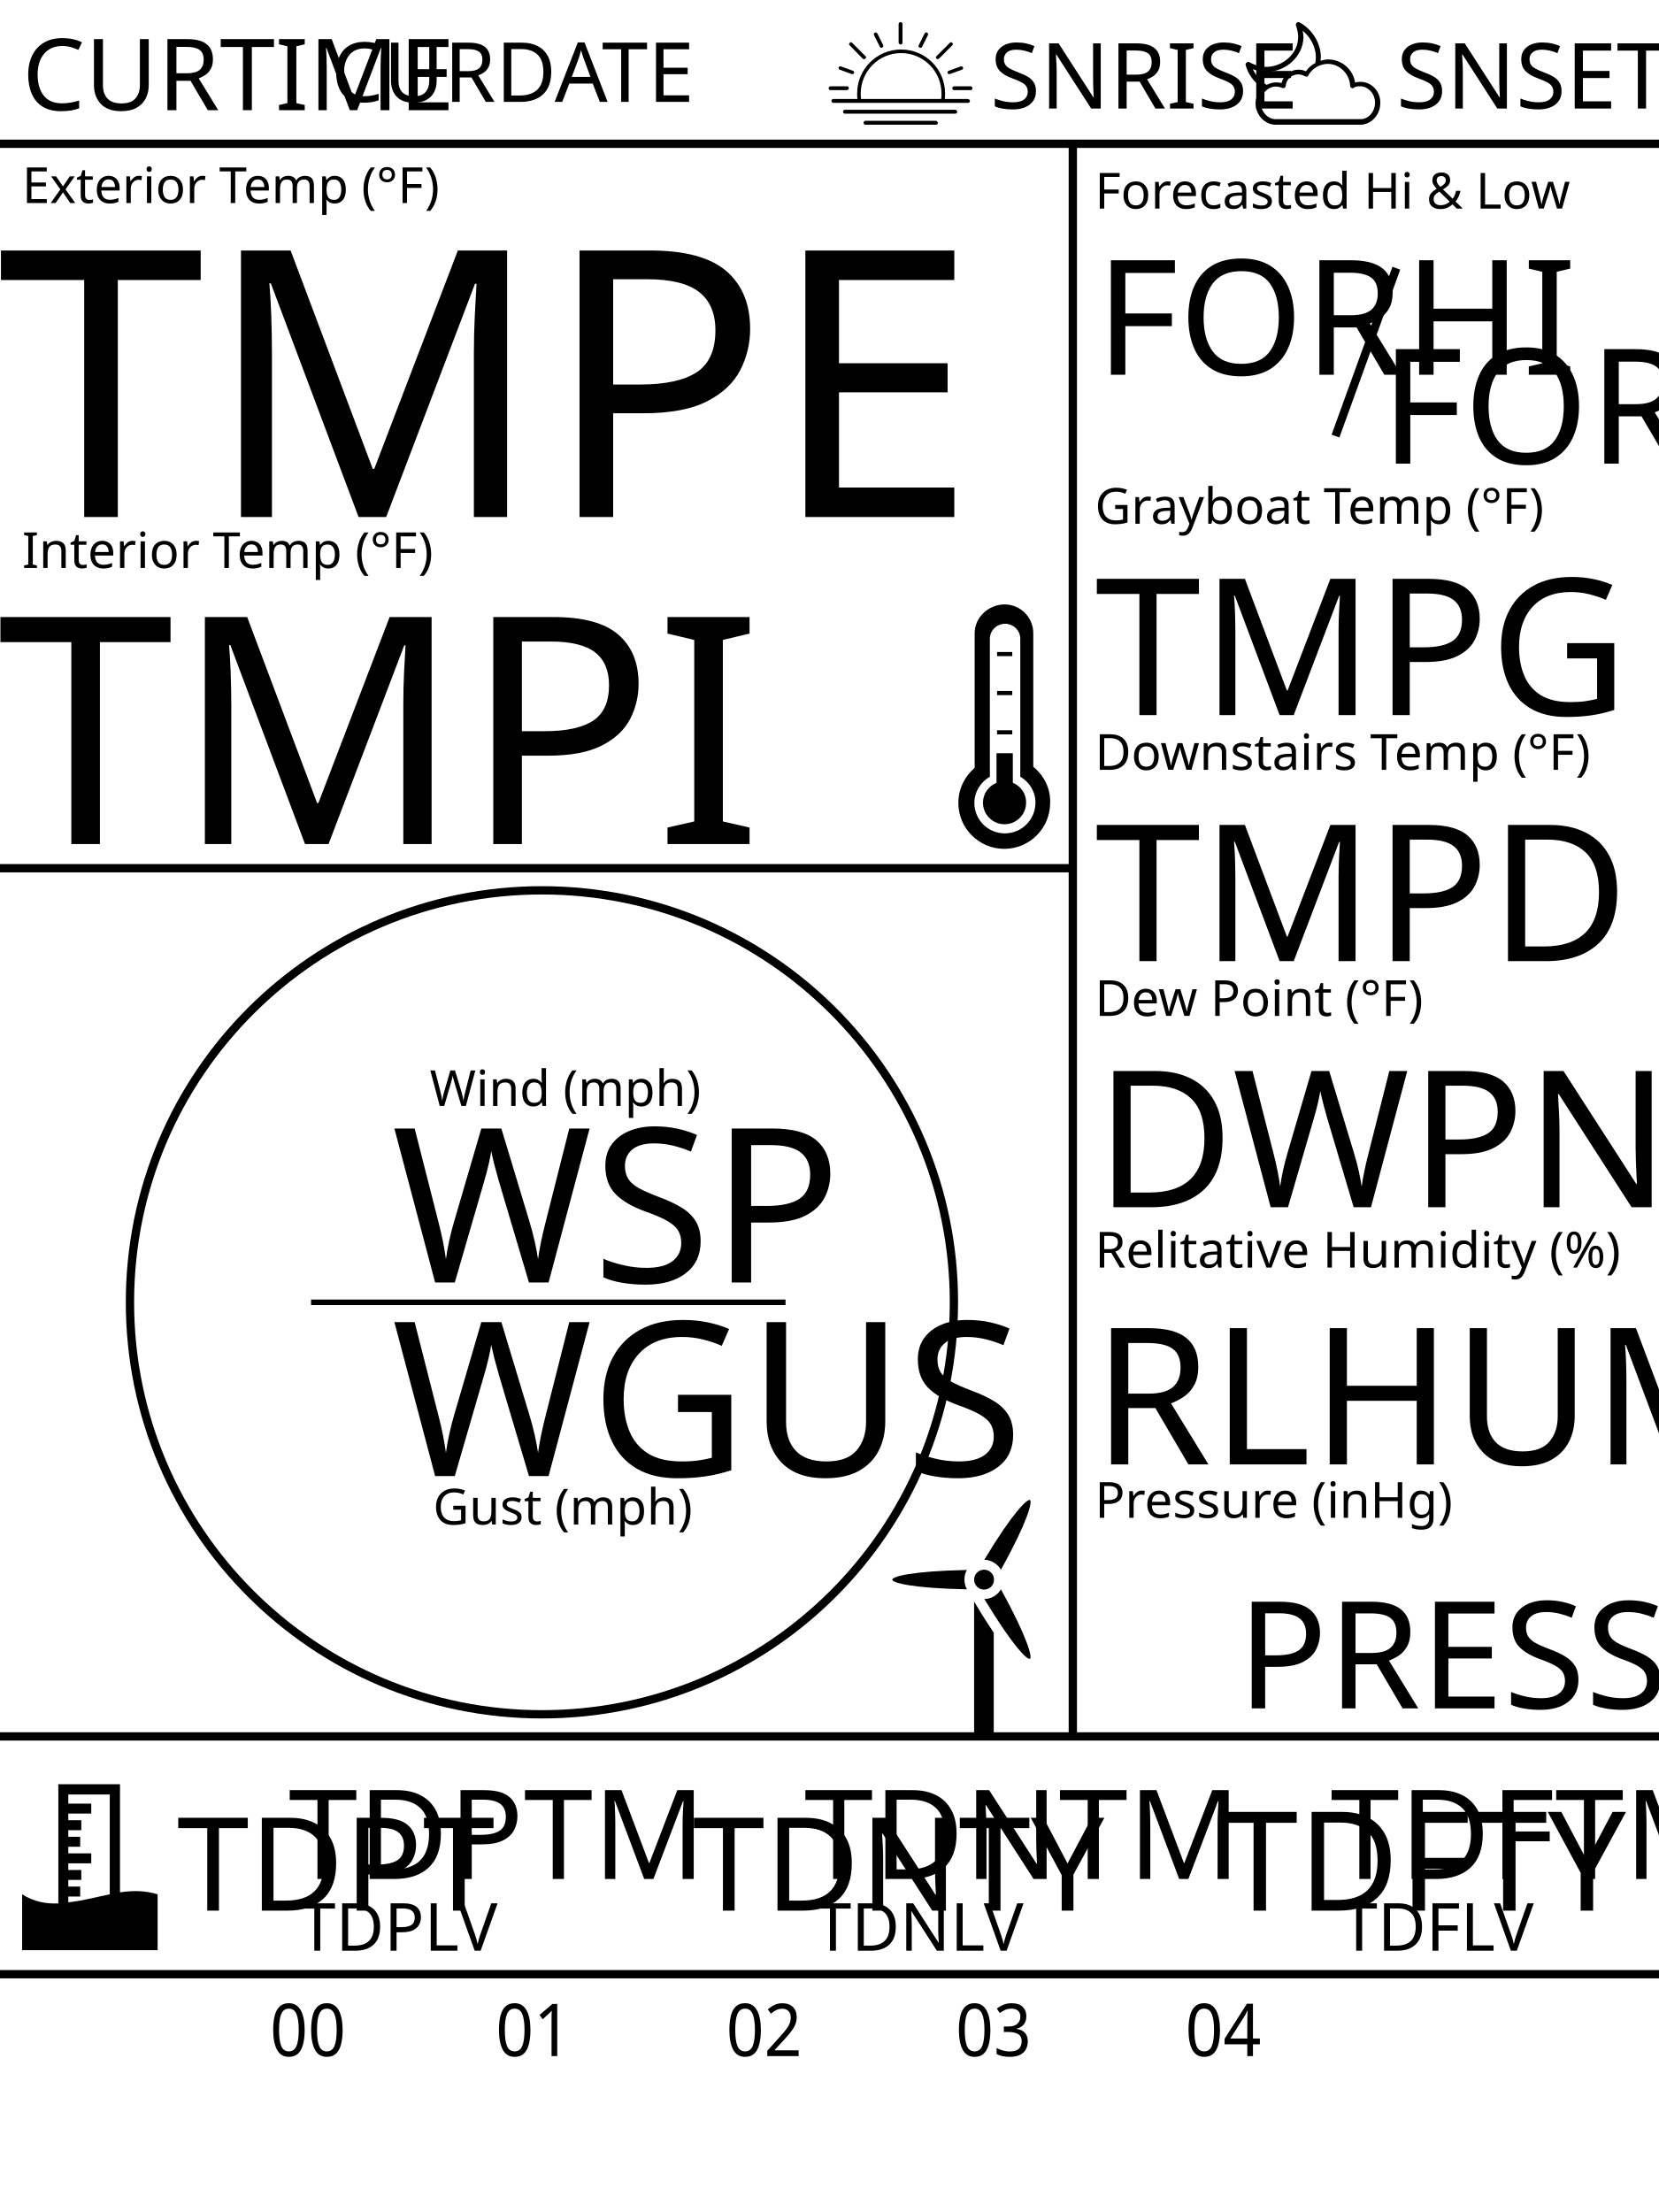
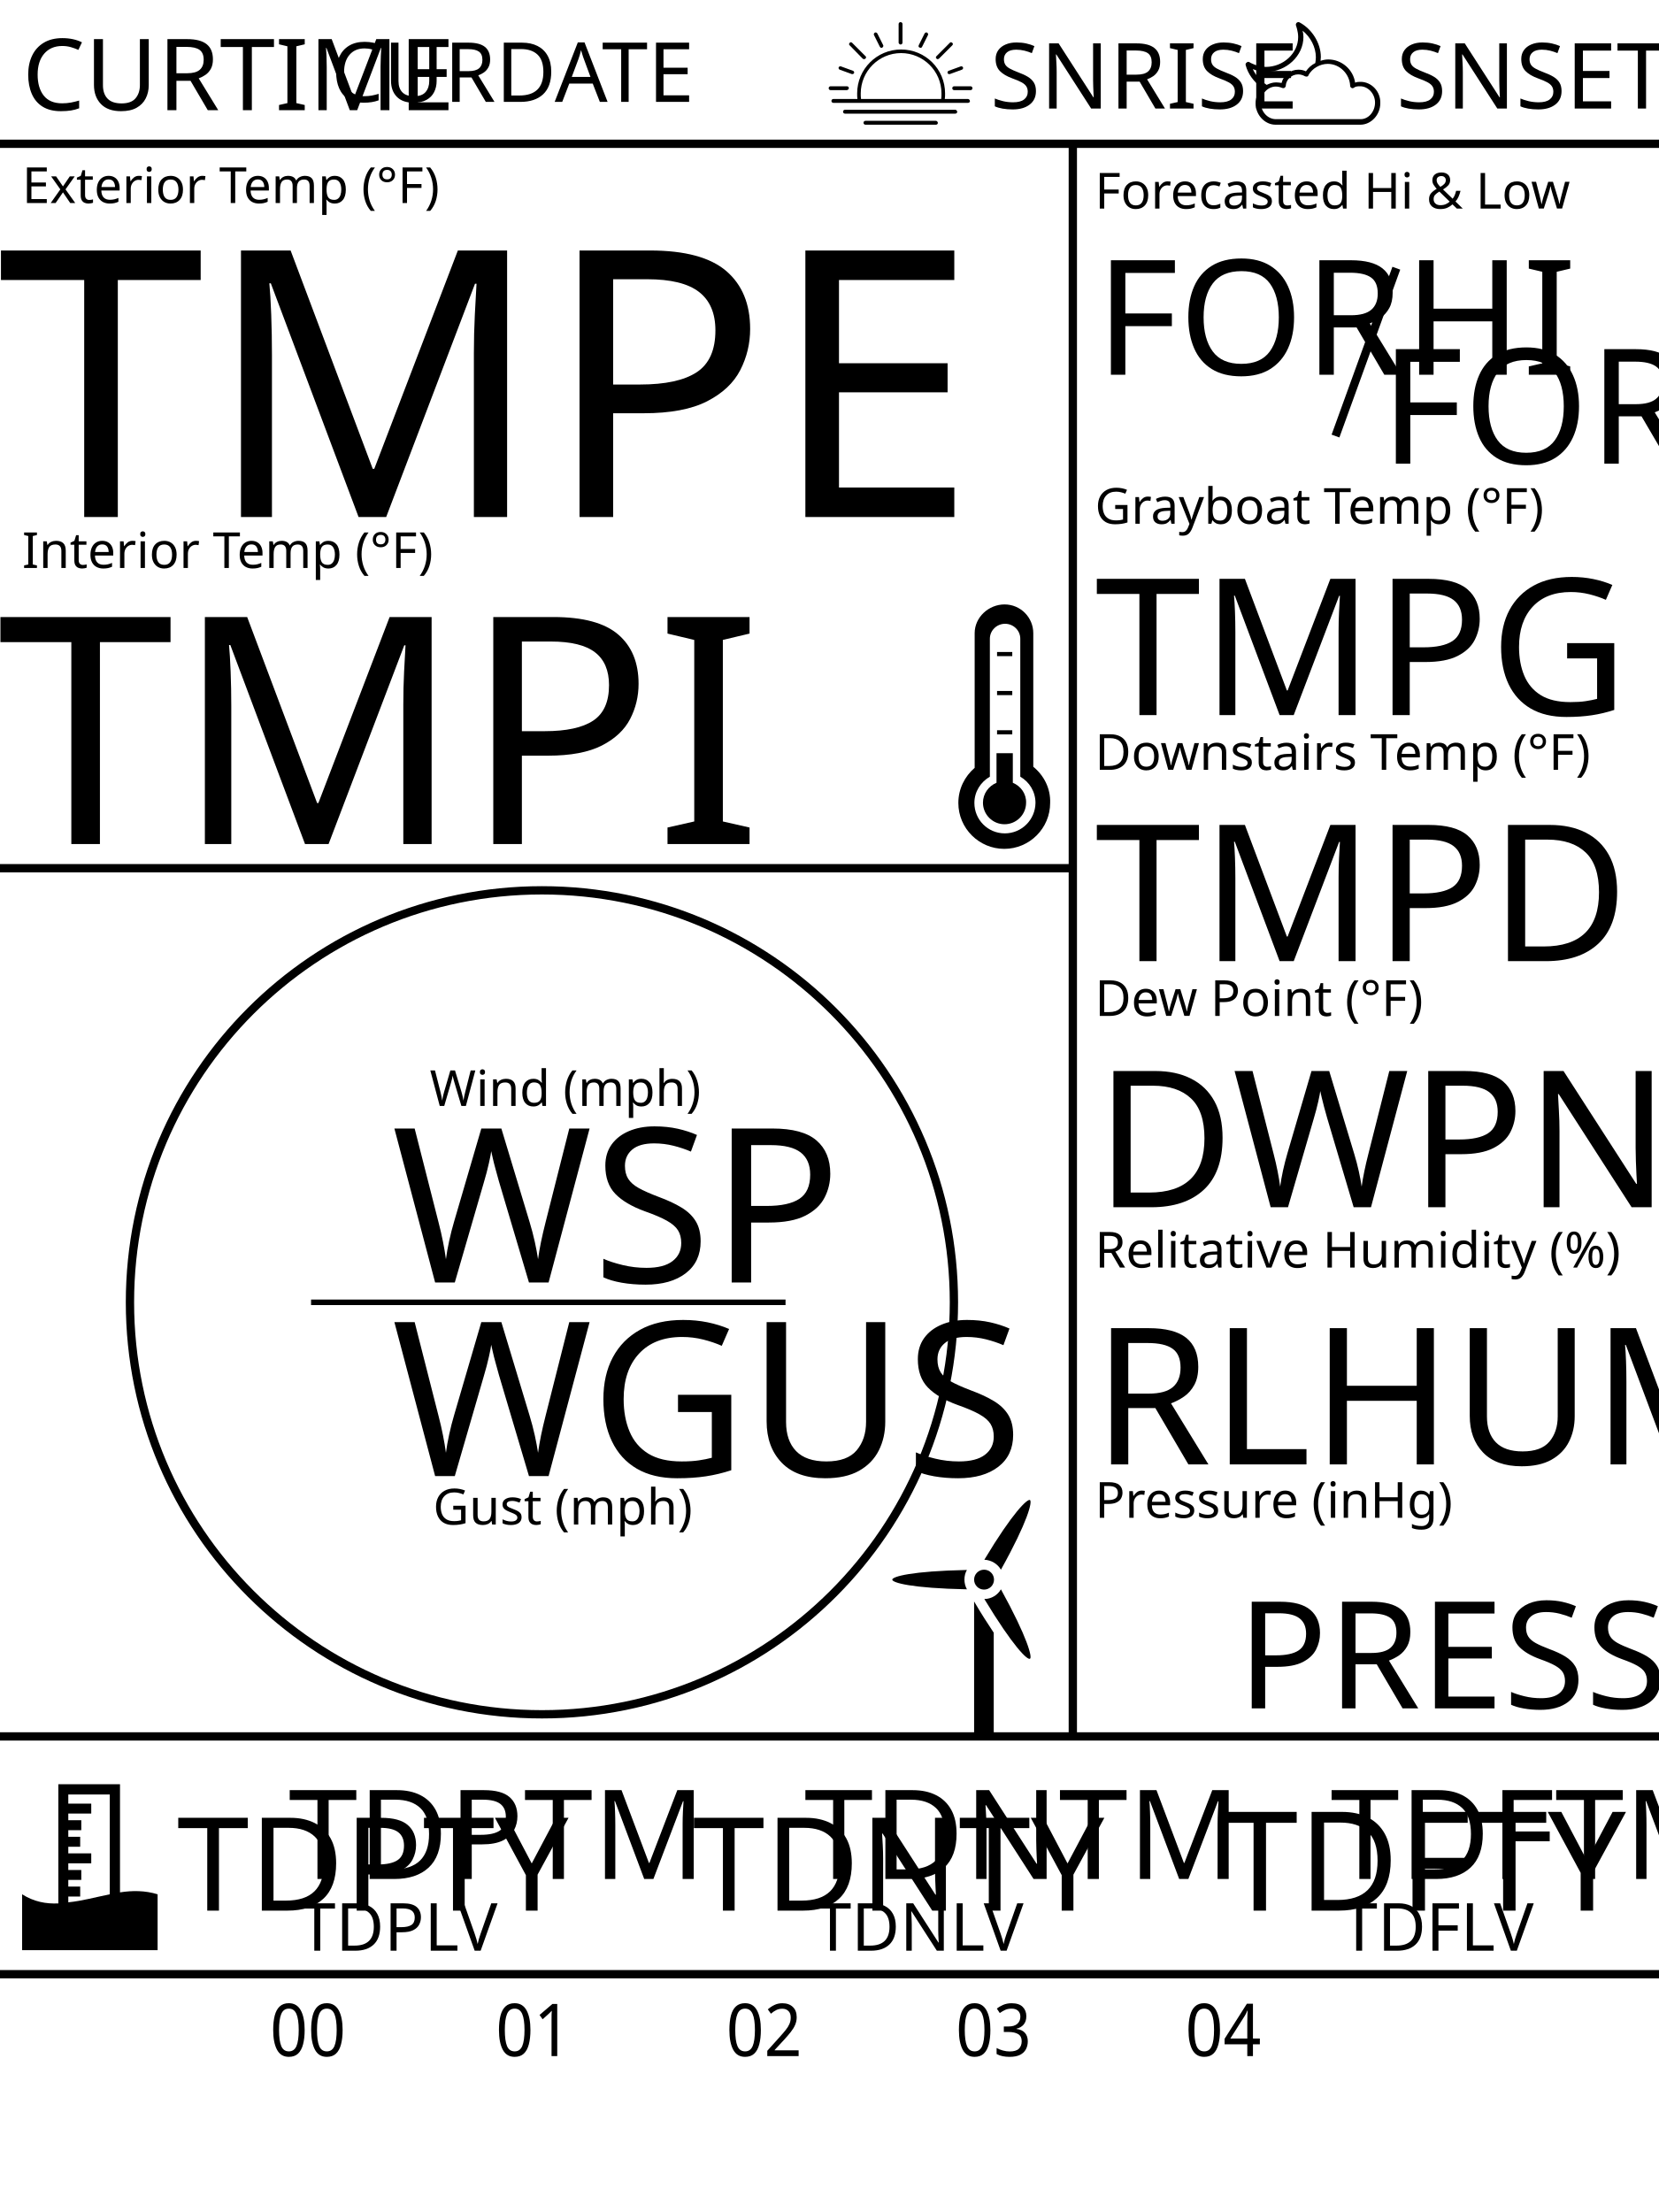
<svg xmlns="http://www.w3.org/2000/svg" version="1.1" id="Layer_1" x="0px" y="0px" width="600px" height="800px" viewBox="0 0 600 800" style="enable-background:new 0 0 600 800;" xml:space="preserve">
  <style type="text/css">
	.st0{fill:none;stroke:#000000;stroke-width:3;stroke-miterlimit:10;}
	.st1{font-family:'DroidSans';}
	.st2{font-size:26.4px;}
	.st3{fill-opacity:0;}
	.st4{font-size:45px;}
	.st5{font-size:24px;}
	.st6{font-size:47px;}
	.st7{font-size:50px;}
	.st8{font-size:78px;}
	.st9{font-size:18px;}
	.st10{fill:none;stroke:#000000;stroke-width:2;stroke-miterlimit:10;}
	.st11{font-size:69px;}
	.st12{font-size:54px;}
	.st13{font-size:58px;}
	.st14{font-size:135px;}
	.st15{font-size:115px;}
	.st16{font-size:33px;}
	.st17{font-size:36px;}
	.st18{font-size:30px;}
</style>
  <g id="layout">
    <line class="st0" x1="388" y1="52" x2="388" y2="628" />
    <line class="st0" x1="388" y1="314" x2="0" y2="314" />
    <line class="st0" x1="0" y1="714" x2="600" y2="714" />
    <line class="st0" x1="0" y1="628" x2="600" y2="628" />
    <line class="st0" x1="0" y1="52" x2="600" y2="52" />
  </g>
  <g id="battery_x5F_display">
    <text id="Sensor00" transform="matrix(0.9091 0 0 1 97.625 743.6249)" class="st1 st2">00</text>
    <text id="Sensor01" transform="matrix(0.9091 0 0 1 179.2812 743.6249)" class="st1 st2">01</text>
    <text id="Sensor02" transform="matrix(0.9091 0 0 1 262.6172 743.6249)" class="st1 st2">02</text>
    <text id="Sensor03" transform="matrix(0.9091 0 0 1 345.625 743.6249)" class="st1 st2">03</text>
    <text id="Sensor04" transform="matrix(0.9091 0 0 1 428.6641 743.6249)" class="st1 st2">04</text>
    <g id="BatSens00">
      <path id="b00Bat4" class="st3" d="M139.7,726.8v2h-4c-2.2,0-4,1.8-4,4v52.3c-0.1,2.2,1.7,4,3.9,4h32.1c2.2,0,4-1.8,4-4V733    c0-2.2-1.8-4-4-4h-4v-2c0-1.1-0.9-2-2-2h-20.1C140.6,724.8,139.7,725.7,139.7,726.8z M165.7,732.9c1.1,0,2,0.9,2,2V783    c0,1.1-0.9,2-2,2h-28.1c-1.1,0-2-0.9-2-2v-48.2c0-1.1,0.9-2,2-2h28.1V732.9z M162.7,773c0.6,0,1,0.4,1,1v6c0,0.6-0.4,1-1,1h-22    c-0.6,0-1-0.4-1-1v-6c0-0.6,0.4-1,1-1H162.7z M162.7,760.9c0.6,0,1,0.4,1,1v6c0,0.6-0.4,1-1,1h-22c-0.6,0-1-0.4-1-1v-6    c0-0.6,0.4-1,1-1H162.7z M162.7,748.9c0.6,0,1,0.4,1,1v6c0,0.6-0.4,1-1,1h-22c-0.6,0-1-0.4-1-1v-6c0-0.6,0.4-1,1-1H162.7z     M162.7,736.9c0.6,0,1,0.4,1,1v6c0,0.6-0.4,1-1,1h-22c-0.6,0-1-0.4-1-1v-6c0-0.6,0.4-1,1-1H162.7z M140.7,760.9h22.1    c0.6,0,1,0.4,1,1v6c0,0.6-0.4,1-1,1h-22.1c-0.6,0-1-0.4-1-1v-6C139.7,761.4,140.1,760.9,140.7,760.9z M140.7,773h22.1    c0.6,0,1,0.4,1,1v6c0,0.6-0.4,1-1,1h-22.1c-0.6,0-1-0.4-1-1v-6C139.7,773.4,140.1,773,140.7,773z M140.7,736.9h22.1    c0.6,0,1,0.4,1,1v6c0,0.6-0.4,1-1,1h-22.1c-0.6,0-1-0.4-1-1v-6C139.7,737.3,140.1,736.9,140.7,736.9z M140.7,748.9h22.1    c0.6,0,1,0.4,1,1v6c0,0.6-0.4,1-1,1h-22.1c-0.6,0-1-0.4-1-1v-6C139.7,749.4,140.1,748.9,140.7,748.9z" />
      <path id="b00Bat3" class="st3" d="M139.6,768v-6c0-0.6,0.4-1,1-1h22.1c0.6,0,1,0.4,1,1v6c0,0.6-0.4,1-1,1h-22.1    C140,769,139.6,768.5,139.6,768z M163.7,780v-6c0-0.6-0.4-1-1-1h-22.1c-0.6,0-1,0.4-1,1v6c0,0.6,0.4,1,1,1h22.1    C163.2,781,163.7,780.5,163.7,780z M163.7,755.9v-6c0-0.6-0.4-1-1-1h-22.1c-0.6,0-1,0.4-1,1v6c0,0.6,0.4,1,1,1h22.1    C163.2,756.9,163.7,756.5,163.7,755.9z M139.6,726.9v2h-4c-2.2,0-4,1.8-4,4V785c0,2.2,1.8,4,4,4h32.1c2.2,0,4-1.8,4-4v-52    c0-2.2-1.8-4-4-4h-4v-2c0-1.1-0.9-2-2-2h-20.1C140.5,724.9,139.6,725.8,139.6,726.9z M165.7,732.9c1.1,0,2,0.9,2,2V783    c0,1.1-0.9,2-2,2h-28.1c-1.1,0-2-0.9-2-2v-48.1c0-1.1,0.9-2,2-2H165.7z" />
      <path id="b00Bat2" class="st3" d="M139.6,768v-6c0-0.6,0.4-1,1-1h22.1c0.6,0,1,0.4,1,1v6c0,0.6-0.4,1-1,1h-22.1    C140,769,139.6,768.5,139.6,768z M163.7,780v-6c0-0.6-0.4-1-1-1h-22.1c-0.6,0-1,0.4-1,1v6c0,0.6,0.4,1,1,1h22.1    C163.2,781,163.7,780.5,163.7,780z M139.6,726.9v2h-4c-2.2,0-4,1.8-4,4V785c0,2.2,1.8,4,4,4h32.1c2.2,0,4-1.8,4-4v-52    c0-2.2-1.8-4-4-4h-4v-2c0-1.1-0.9-2-2-2h-20.1C140.5,724.9,139.6,725.8,139.6,726.9z M165.7,732.9c1.1,0,2,0.9,2,2V783    c0,1.1-0.9,2-2,2h-28.1c-1.1,0-2-0.9-2-2v-48.1c0-1.1,0.9-2,2-2H165.7z" />
      <path id="b00Bat1" class="st3" d="M163.7,780v-6c0-0.6-0.4-1-1-1h-22.1c-0.6,0-1,0.4-1,1v6c0,0.6,0.4,1,1,1h22.1    C163.3,781,163.7,780.5,163.7,780z M139.6,726.9v2h-4c-2.2,0-4,1.8-4,4V785c0,2.2,1.8,4,4,4h32.1c2.2,0,4-1.8,4-4v-52    c0-2.2-1.8-4-4-4h-4v-2c0-1.1-0.9-2-2-2h-20.1C140.6,724.9,139.6,725.8,139.6,726.9z M165.7,732.9c1.1,0,2,0.9,2,2V783    c0,1.1-0.9,2-2,2h-28.1c-1.1,0-2-0.9-2-2v-48.1c0-1.1,0.9-2,2-2H165.7z" />
      <path id="b00Bat0" class="st3" d="M139.6,726.9v2h-4c-2.2,0-4,1.8-4,4V785c0,2.2,1.8,4,4,4h32.1c2.2,0,4-1.8,4-4v-52    c0-2.2-1.8-4-4-4h-4v-2c0-1.1-0.9-2-2-2h-20.1C140.6,724.9,139.6,725.8,139.6,726.9z M165.7,732.9c1.1,0,2,0.9,2,2V783    c0,1.1-0.9,2-2,2h-28.1c-1.1,0-2-0.9-2-2v-48.1c0-1.1,0.9-2,2-2H165.7z" />
    </g>
    <g id="BatSens01">
      <path id="b01Bat4" class="st3" d="M222.5,726.8v2h-4c-2.2,0-4,1.8-4,4v52.3c-0.1,2.2,1.7,4,3.9,4h32.1c2.2,0,4-1.8,4-4V733    c0-2.2-1.8-4-4-4h-4v-2c0-1.1-0.9-2-2-2h-20.1C223.4,724.8,222.5,725.7,222.5,726.8z M248.5,732.9c1.1,0,2,0.9,2,2V783    c0,1.1-0.9,2-2,2h-28.1c-1.1,0-2-0.9-2-2v-48.2c0-1.1,0.9-2,2-2h28.1V732.9z M245.5,773c0.6,0,1,0.4,1,1v6c0,0.6-0.4,1-1,1h-22    c-0.6,0-1-0.4-1-1v-6c0-0.6,0.4-1,1-1H245.5z M245.5,760.9c0.6,0,1,0.4,1,1v6c0,0.6-0.4,1-1,1h-22c-0.6,0-1-0.4-1-1v-6    c0-0.6,0.4-1,1-1H245.5z M245.5,748.9c0.6,0,1,0.4,1,1v6c0,0.6-0.4,1-1,1h-22c-0.6,0-1-0.4-1-1v-6c0-0.6,0.4-1,1-1H245.5z     M245.5,736.9c0.6,0,1,0.4,1,1v6c0,0.6-0.4,1-1,1h-22c-0.6,0-1-0.4-1-1v-6c0-0.6,0.4-1,1-1H245.5z M223.5,760.9h22.1    c0.6,0,1,0.4,1,1v6c0,0.6-0.4,1-1,1h-22.1c-0.6,0-1-0.4-1-1v-6C222.5,761.4,222.9,760.9,223.5,760.9z M223.5,773h22.1    c0.6,0,1,0.4,1,1v6c0,0.6-0.4,1-1,1h-22.1c-0.6,0-1-0.4-1-1v-6C222.5,773.4,222.9,773,223.5,773z M223.5,736.9h22.1    c0.6,0,1,0.4,1,1v6c0,0.6-0.4,1-1,1h-22.1c-0.6,0-1-0.4-1-1v-6C222.5,737.3,222.9,736.9,223.5,736.9z M223.5,748.9h22.1    c0.6,0,1,0.4,1,1v6c0,0.6-0.4,1-1,1h-22.1c-0.6,0-1-0.4-1-1v-6C222.5,749.4,222.9,748.9,223.5,748.9z" />
      <path id="b01Bat3" class="st3" d="M222.4,768v-6c0-0.6,0.4-1,1-1h22.1c0.6,0,1,0.4,1,1v6c0,0.6-0.4,1-1,1h-22.1    C222.8,769,222.4,768.5,222.4,768z M246.5,780v-6c0-0.6-0.4-1-1-1h-22.1c-0.6,0-1,0.4-1,1v6c0,0.6,0.4,1,1,1h22.1    C246,781,246.5,780.5,246.5,780z M246.5,755.9v-6c0-0.6-0.4-1-1-1h-22.1c-0.6,0-1,0.4-1,1v6c0,0.6,0.4,1,1,1h22.1    C246,756.9,246.5,756.5,246.5,755.9z M222.4,726.9v2h-4c-2.2,0-4,1.8-4,4V785c0,2.2,1.8,4,4,4h32.1c2.2,0,4-1.8,4-4v-52    c0-2.2-1.8-4-4-4h-4v-2c0-1.1-0.9-2-2-2h-20.1C223.3,724.9,222.4,725.8,222.4,726.9z M248.5,732.9c1.1,0,2,0.9,2,2V783    c0,1.1-0.9,2-2,2h-28.1c-1.1,0-2-0.9-2-2v-48.1c0-1.1,0.9-2,2-2H248.5z" />
      <path id="b01Bat2" class="st3" d="M222.4,768v-6c0-0.6,0.4-1,1-1h22.1c0.6,0,1,0.4,1,1v6c0,0.6-0.4,1-1,1h-22.1    C222.8,769,222.4,768.5,222.4,768z M246.5,780v-6c0-0.6-0.4-1-1-1h-22.1c-0.6,0-1,0.4-1,1v6c0,0.6,0.4,1,1,1h22.1    C246,781,246.5,780.5,246.5,780z M222.4,726.9v2h-4c-2.2,0-4,1.8-4,4V785c0,2.2,1.8,4,4,4h32.1c2.2,0,4-1.8,4-4v-52    c0-2.2-1.8-4-4-4h-4v-2c0-1.1-0.9-2-2-2h-20.1C223.3,724.9,222.4,725.8,222.4,726.9z M248.5,732.9c1.1,0,2,0.9,2,2V783    c0,1.1-0.9,2-2,2h-28.1c-1.1,0-2-0.9-2-2v-48.1c0-1.1,0.9-2,2-2H248.5z" />
      <path id="b01Bat1" class="st3" d="M246.5,780v-6c0-0.6-0.4-1-1-1h-22.1c-0.6,0-1,0.4-1,1v6c0,0.6,0.4,1,1,1h22.1    C246.1,781,246.5,780.5,246.5,780z M222.4,726.9v2h-4c-2.2,0-4,1.8-4,4V785c0,2.2,1.8,4,4,4h32.1c2.2,0,4-1.8,4-4v-52    c0-2.2-1.8-4-4-4h-4v-2c0-1.1-0.9-2-2-2h-20.1C223.4,724.9,222.4,725.8,222.4,726.9z M248.5,732.9c1.1,0,2,0.9,2,2V783    c0,1.1-0.9,2-2,2h-28.1c-1.1,0-2-0.9-2-2v-48.1c0-1.1,0.9-2,2-2H248.5z" />
      <path id="b01Bat0" class="st3" d="M222.4,726.9v2h-4c-2.2,0-4,1.8-4,4V785c0,2.2,1.8,4,4,4h32.1c2.2,0,4-1.8,4-4v-52    c0-2.2-1.8-4-4-4h-4v-2c0-1.1-0.9-2-2-2h-20.1C223.4,724.9,222.4,725.8,222.4,726.9z M248.5,732.9c1.1,0,2,0.9,2,2V783    c0,1.1-0.9,2-2,2h-28.1c-1.1,0-2-0.9-2-2v-48.1c0-1.1,0.9-2,2-2H248.5z" />
    </g>
    <g id="BatSens02">
      <path id="b02Bat4" class="st3" d="M305.7,726.8v2h-4c-2.2,0-4,1.8-4,4v52.3c-0.1,2.2,1.7,4,3.9,4h32.1c2.2,0,4-1.8,4-4V733    c0-2.2-1.8-4-4-4h-4v-2c0-1.1-0.9-2-2-2h-20.1C306.6,724.8,305.7,725.7,305.7,726.8z M331.7,732.9c1.1,0,2,0.9,2,2V783    c0,1.1-0.9,2-2,2h-28.1c-1.1,0-2-0.9-2-2v-48.2c0-1.1,0.9-2,2-2h28.1V732.9z M328.7,773c0.6,0,1,0.4,1,1v6c0,0.6-0.4,1-1,1h-22    c-0.6,0-1-0.4-1-1v-6c0-0.6,0.4-1,1-1H328.7z M328.7,760.9c0.6,0,1,0.4,1,1v6c0,0.6-0.4,1-1,1h-22c-0.6,0-1-0.4-1-1v-6    c0-0.6,0.4-1,1-1H328.7z M328.7,748.9c0.6,0,1,0.4,1,1v6c0,0.6-0.4,1-1,1h-22c-0.6,0-1-0.4-1-1v-6c0-0.6,0.4-1,1-1H328.7z     M328.7,736.9c0.6,0,1,0.4,1,1v6c0,0.6-0.4,1-1,1h-22c-0.6,0-1-0.4-1-1v-6c0-0.6,0.4-1,1-1H328.7z M306.7,760.9h22.1    c0.6,0,1,0.4,1,1v6c0,0.6-0.4,1-1,1h-22.1c-0.6,0-1-0.4-1-1v-6C305.7,761.4,306.1,760.9,306.7,760.9z M306.7,773h22.1    c0.6,0,1,0.4,1,1v6c0,0.6-0.4,1-1,1h-22.1c-0.6,0-1-0.4-1-1v-6C305.7,773.4,306.1,773,306.7,773z M306.7,736.9h22.1    c0.6,0,1,0.4,1,1v6c0,0.6-0.4,1-1,1h-22.1c-0.6,0-1-0.4-1-1v-6C305.7,737.3,306.1,736.9,306.7,736.9z M306.7,748.9h22.1    c0.6,0,1,0.4,1,1v6c0,0.6-0.4,1-1,1h-22.1c-0.6,0-1-0.4-1-1v-6C305.7,749.4,306.1,748.9,306.7,748.9z" />
      <path id="b02Bat3" class="st3" d="M305.6,768v-6c0-0.6,0.4-1,1-1h22.1c0.6,0,1,0.4,1,1v6c0,0.6-0.4,1-1,1h-22.1    C306,769,305.6,768.5,305.6,768z M329.7,780v-6c0-0.6-0.4-1-1-1h-22.1c-0.6,0-1,0.4-1,1v6c0,0.6,0.4,1,1,1h22.1    C329.2,781,329.7,780.5,329.7,780z M329.7,755.9v-6c0-0.6-0.4-1-1-1h-22.1c-0.6,0-1,0.4-1,1v6c0,0.6,0.4,1,1,1h22.1    C329.2,756.9,329.7,756.5,329.7,755.9z M305.6,726.9v2h-4c-2.2,0-4,1.8-4,4V785c0,2.2,1.8,4,4,4h32.1c2.2,0,4-1.8,4-4v-52    c0-2.2-1.8-4-4-4h-4v-2c0-1.1-0.9-2-2-2h-20.1C306.5,724.9,305.6,725.8,305.6,726.9z M331.7,732.9c1.1,0,2,0.9,2,2V783    c0,1.1-0.9,2-2,2h-28.1c-1.1,0-2-0.9-2-2v-48.1c0-1.1,0.9-2,2-2H331.7z" />
      <path id="b02Bat2" class="st3" d="M305.6,768v-6c0-0.6,0.4-1,1-1h22.1c0.6,0,1,0.4,1,1v6c0,0.6-0.4,1-1,1h-22.1    C306,769,305.6,768.5,305.6,768z M329.7,780v-6c0-0.6-0.4-1-1-1h-22.1c-0.6,0-1,0.4-1,1v6c0,0.6,0.4,1,1,1h22.1    C329.2,781,329.7,780.5,329.7,780z M305.6,726.9v2h-4c-2.2,0-4,1.8-4,4V785c0,2.2,1.8,4,4,4h32.1c2.2,0,4-1.8,4-4v-52    c0-2.2-1.8-4-4-4h-4v-2c0-1.1-0.9-2-2-2h-20.1C306.5,724.9,305.6,725.8,305.6,726.9z M331.7,732.9c1.1,0,2,0.9,2,2V783    c0,1.1-0.9,2-2,2h-28.1c-1.1,0-2-0.9-2-2v-48.1c0-1.1,0.9-2,2-2H331.7z" />
      <path id="b02Bat1" class="st3" d="M329.7,780v-6c0-0.6-0.4-1-1-1h-22.1c-0.6,0-1,0.4-1,1v6c0,0.6,0.4,1,1,1h22.1    C329.3,781,329.7,780.5,329.7,780z M305.6,726.9v2h-4c-2.2,0-4,1.8-4,4V785c0,2.2,1.8,4,4,4h32.1c2.2,0,4-1.8,4-4v-52    c0-2.2-1.8-4-4-4h-4v-2c0-1.1-0.9-2-2-2h-20.1C306.6,724.9,305.6,725.8,305.6,726.9z M331.7,732.9c1.1,0,2,0.9,2,2V783    c0,1.1-0.9,2-2,2h-28.1c-1.1,0-2-0.9-2-2v-48.1c0-1.1,0.9-2,2-2H331.7z" />
      <path id="b02Bat0" class="st3" d="M305.6,726.9v2h-4c-2.2,0-4,1.8-4,4V785c0,2.2,1.8,4,4,4h32.1c2.2,0,4-1.8,4-4v-52    c0-2.2-1.8-4-4-4h-4v-2c0-1.1-0.9-2-2-2h-20.1C306.6,724.9,305.6,725.8,305.6,726.9z M331.7,732.9c1.1,0,2,0.9,2,2V783    c0,1.1-0.9,2-2,2h-28.1c-1.1,0-2-0.9-2-2v-48.1c0-1.1,0.9-2,2-2H331.7z" />
    </g>
    <g id="BatSens03">
      <path id="b03Bat4" class="st3" d="M388.7,726.8v2h-4c-2.2,0-4,1.8-4,4v52.3c-0.1,2.2,1.7,4,3.9,4h32.1c2.2,0,4-1.8,4-4V733    c0-2.2-1.8-4-4-4h-4v-2c0-1.1-0.9-2-2-2h-20.1C389.6,724.8,388.7,725.7,388.7,726.8z M414.7,732.9c1.1,0,2,0.9,2,2V783    c0,1.1-0.9,2-2,2h-28.1c-1.1,0-2-0.9-2-2v-48.2c0-1.1,0.9-2,2-2h28.1V732.9z M411.7,773c0.6,0,1,0.4,1,1v6c0,0.6-0.4,1-1,1h-22    c-0.6,0-1-0.4-1-1v-6c0-0.6,0.4-1,1-1H411.7z M411.7,760.9c0.6,0,1,0.4,1,1v6c0,0.6-0.4,1-1,1h-22c-0.6,0-1-0.4-1-1v-6    c0-0.6,0.4-1,1-1H411.7z M411.7,748.9c0.6,0,1,0.4,1,1v6c0,0.6-0.4,1-1,1h-22c-0.6,0-1-0.4-1-1v-6c0-0.6,0.4-1,1-1H411.7z     M411.7,736.9c0.6,0,1,0.4,1,1v6c0,0.6-0.4,1-1,1h-22c-0.6,0-1-0.4-1-1v-6c0-0.6,0.4-1,1-1H411.7z M389.7,760.9h22.1    c0.6,0,1,0.4,1,1v6c0,0.6-0.4,1-1,1h-22.1c-0.6,0-1-0.4-1-1v-6C388.7,761.4,389.1,760.9,389.7,760.9z M389.7,773h22.1    c0.6,0,1,0.4,1,1v6c0,0.6-0.4,1-1,1h-22.1c-0.6,0-1-0.4-1-1v-6C388.7,773.4,389.1,773,389.7,773z M389.7,736.9h22.1    c0.6,0,1,0.4,1,1v6c0,0.6-0.4,1-1,1h-22.1c-0.6,0-1-0.4-1-1v-6C388.7,737.3,389.1,736.9,389.7,736.9z M389.7,748.9h22.1    c0.6,0,1,0.4,1,1v6c0,0.6-0.4,1-1,1h-22.1c-0.6,0-1-0.4-1-1v-6C388.7,749.4,389.1,748.9,389.7,748.9z" />
      <path id="b03Bat3" class="st3" d="M388.6,768v-6c0-0.6,0.4-1,1-1h22.1c0.6,0,1,0.4,1,1v6c0,0.6-0.4,1-1,1h-22.1    C389,769,388.6,768.5,388.6,768z M412.7,780v-6c0-0.6-0.4-1-1-1h-22.1c-0.6,0-1,0.4-1,1v6c0,0.6,0.4,1,1,1h22.1    C412.2,781,412.7,780.5,412.7,780z M412.7,755.9v-6c0-0.6-0.4-1-1-1h-22.1c-0.6,0-1,0.4-1,1v6c0,0.6,0.4,1,1,1h22.1    C412.2,756.9,412.7,756.5,412.7,755.9z M388.6,726.9v2h-4c-2.2,0-4,1.8-4,4V785c0,2.2,1.8,4,4,4h32.1c2.2,0,4-1.8,4-4v-52    c0-2.2-1.8-4-4-4h-4v-2c0-1.1-0.9-2-2-2h-20.1C389.5,724.9,388.6,725.8,388.6,726.9z M414.7,732.9c1.1,0,2,0.9,2,2V783    c0,1.1-0.9,2-2,2h-28.1c-1.1,0-2-0.9-2-2v-48.1c0-1.1,0.9-2,2-2H414.7z" />
      <path id="b03Bat2" class="st3" d="M388.6,768v-6c0-0.6,0.4-1,1-1h22.1c0.6,0,1,0.4,1,1v6c0,0.6-0.4,1-1,1h-22.1    C389,769,388.6,768.5,388.6,768z M412.7,780v-6c0-0.6-0.4-1-1-1h-22.1c-0.6,0-1,0.4-1,1v6c0,0.6,0.4,1,1,1h22.1    C412.2,781,412.7,780.5,412.7,780z M388.6,726.9v2h-4c-2.2,0-4,1.8-4,4V785c0,2.2,1.8,4,4,4h32.1c2.2,0,4-1.8,4-4v-52    c0-2.2-1.8-4-4-4h-4v-2c0-1.1-0.9-2-2-2h-20.1C389.5,724.9,388.6,725.8,388.6,726.9z M414.7,732.9c1.1,0,2,0.9,2,2V783    c0,1.1-0.9,2-2,2h-28.1c-1.1,0-2-0.9-2-2v-48.1c0-1.1,0.9-2,2-2H414.7z" />
      <path id="b03Bat1" class="st3" d="M412.7,780v-6c0-0.6-0.4-1-1-1h-22.1c-0.6,0-1,0.4-1,1v6c0,0.6,0.4,1,1,1h22.1    C412.3,781,412.7,780.5,412.7,780z M388.6,726.9v2h-4c-2.2,0-4,1.8-4,4V785c0,2.2,1.8,4,4,4h32.1c2.2,0,4-1.8,4-4v-52    c0-2.2-1.8-4-4-4h-4v-2c0-1.1-0.9-2-2-2h-20.1C389.6,724.9,388.6,725.8,388.6,726.9z M414.7,732.9c1.1,0,2,0.9,2,2V783    c0,1.1-0.9,2-2,2h-28.1c-1.1,0-2-0.9-2-2v-48.1c0-1.1,0.9-2,2-2H414.7z" />
      <path id="b03Bat0" class="st3" d="M388.6,726.9v2h-4c-2.2,0-4,1.8-4,4V785c0,2.2,1.8,4,4,4h32.1c2.2,0,4-1.8,4-4v-52    c0-2.2-1.8-4-4-4h-4v-2c0-1.1-0.9-2-2-2h-20.1C389.6,724.9,388.6,725.8,388.6,726.9z M414.7,732.9c1.1,0,2,0.9,2,2V783    c0,1.1-0.9,2-2,2h-28.1c-1.1,0-2-0.9-2-2v-48.1c0-1.1,0.9-2,2-2H414.7z" />
    </g>
    <g id="BatSens04">
      <path id="b04Bat4" class="st3" d="M470.4,726.8v2h-4c-2.2,0-4,1.8-4,4v52.3c-0.1,2.2,1.7,4,3.9,4h32.1c2.2,0,4-1.8,4-4V733    c0-2.2-1.8-4-4-4h-4v-2c0-1.1-0.9-2-2-2h-20.1C471.3,724.8,470.4,725.7,470.4,726.8z M496.4,732.9c1.1,0,2,0.9,2,2V783    c0,1.1-0.9,2-2,2h-28.1c-1.1,0-2-0.9-2-2v-48.2c0-1.1,0.9-2,2-2h28.1V732.9z M493.4,773c0.6,0,1,0.4,1,1v6c0,0.6-0.4,1-1,1h-22    c-0.6,0-1-0.4-1-1v-6c0-0.6,0.4-1,1-1H493.4z M493.4,760.9c0.6,0,1,0.4,1,1v6c0,0.6-0.4,1-1,1h-22c-0.6,0-1-0.4-1-1v-6    c0-0.6,0.4-1,1-1H493.4z M493.4,748.9c0.6,0,1,0.4,1,1v6c0,0.6-0.4,1-1,1h-22c-0.6,0-1-0.4-1-1v-6c0-0.6,0.4-1,1-1H493.4z     M493.4,736.9c0.6,0,1,0.4,1,1v6c0,0.6-0.4,1-1,1h-22c-0.6,0-1-0.4-1-1v-6c0-0.6,0.4-1,1-1H493.4z M471.4,760.9h22.1    c0.6,0,1,0.4,1,1v6c0,0.6-0.4,1-1,1h-22.1c-0.6,0-1-0.4-1-1v-6C470.4,761.4,470.8,760.9,471.4,760.9z M471.4,773h22.1    c0.6,0,1,0.4,1,1v6c0,0.6-0.4,1-1,1h-22.1c-0.6,0-1-0.4-1-1v-6C470.4,773.4,470.8,773,471.4,773z M471.4,736.9h22.1    c0.6,0,1,0.4,1,1v6c0,0.6-0.4,1-1,1h-22.1c-0.6,0-1-0.4-1-1v-6C470.4,737.3,470.8,736.9,471.4,736.9z M471.4,748.9h22.1    c0.6,0,1,0.4,1,1v6c0,0.6-0.4,1-1,1h-22.1c-0.6,0-1-0.4-1-1v-6C470.4,749.4,470.8,748.9,471.4,748.9z" />
      <path id="b04Bat3" class="st3" d="M470.3,768v-6c0-0.6,0.4-1,1-1h22.1c0.6,0,1,0.4,1,1v6c0,0.6-0.4,1-1,1h-22.1    C470.7,769,470.3,768.5,470.3,768z M494.4,780v-6c0-0.6-0.4-1-1-1h-22.1c-0.6,0-1,0.4-1,1v6c0,0.6,0.4,1,1,1h22.1    C493.9,781,494.4,780.5,494.4,780z M494.4,755.9v-6c0-0.6-0.4-1-1-1h-22.1c-0.6,0-1,0.4-1,1v6c0,0.6,0.4,1,1,1h22.1    C493.9,756.9,494.4,756.5,494.4,755.9z M470.3,726.9v2h-4c-2.2,0-4,1.8-4,4V785c0,2.2,1.8,4,4,4h32.1c2.2,0,4-1.8,4-4v-52    c0-2.2-1.8-4-4-4h-4v-2c0-1.1-0.9-2-2-2h-20.1C471.2,724.9,470.3,725.8,470.3,726.9z M496.4,732.9c1.1,0,2,0.9,2,2V783    c0,1.1-0.9,2-2,2h-28.1c-1.1,0-2-0.9-2-2v-48.1c0-1.1,0.9-2,2-2H496.4z" />
      <path id="b04Bat2" class="st3" d="M470.3,768v-6c0-0.6,0.4-1,1-1h22.1c0.6,0,1,0.4,1,1v6c0,0.6-0.4,1-1,1h-22.1    C470.7,769,470.3,768.5,470.3,768z M494.4,780v-6c0-0.6-0.4-1-1-1h-22.1c-0.6,0-1,0.4-1,1v6c0,0.6,0.4,1,1,1h22.1    C493.9,781,494.4,780.5,494.4,780z M470.3,726.9v2h-4c-2.2,0-4,1.8-4,4V785c0,2.2,1.8,4,4,4h32.1c2.2,0,4-1.8,4-4v-52    c0-2.2-1.8-4-4-4h-4v-2c0-1.1-0.9-2-2-2h-20.1C471.2,724.9,470.3,725.8,470.3,726.9z M496.4,732.9c1.1,0,2,0.9,2,2V783    c0,1.1-0.9,2-2,2h-28.1c-1.1,0-2-0.9-2-2v-48.1c0-1.1,0.9-2,2-2H496.4z" />
      <path id="b04Bat1" class="st3" d="M494.4,780v-6c0-0.6-0.4-1-1-1h-22.1c-0.6,0-1,0.4-1,1v6c0,0.6,0.4,1,1,1h22.1    C494,781,494.4,780.5,494.4,780z M470.3,726.9v2h-4c-2.2,0-4,1.8-4,4V785c0,2.2,1.8,4,4,4h32.1c2.2,0,4-1.8,4-4v-52    c0-2.2-1.8-4-4-4h-4v-2c0-1.1-0.9-2-2-2h-20.1C471.3,724.9,470.3,725.8,470.3,726.9z M496.4,732.9c1.1,0,2,0.9,2,2V783    c0,1.1-0.9,2-2,2h-28.1c-1.1,0-2-0.9-2-2v-48.1c0-1.1,0.9-2,2-2H496.4z" />
      <path id="b04Bat0" class="st3" d="M470.3,726.9v2h-4c-2.2,0-4,1.8-4,4V785c0,2.2,1.8,4,4,4h32.1c2.2,0,4-1.8,4-4v-52    c0-2.2-1.8-4-4-4h-4v-2c0-1.1-0.9-2-2-2h-20.1C471.3,724.9,470.3,725.8,470.3,726.9z M496.4,732.9c1.1,0,2,0.9,2,2V783    c0,1.1-0.9,2-2,2h-28.1c-1.1,0-2-0.9-2-2v-48.1c0-1.1,0.9-2,2-2H496.4z" />
    </g>
  </g>
  <g id="tide_x5F_display">
    <path d="M8,705.3v-20.2c4.3,2.7,8.6,3.5,13.1,3.3v-43.1h22.3v39.1c4.5-0.7,9.1-0.7,13.6,0.7v20.2H8z M39.7,685.1V649h-15v3.3H33   v3.6h-8.3v2.4h4.7v3.6h-4.7v2.4H29v3.6h-4.3v2.4H33v3.6h-8.3v2.4h4.7v3.6h-4.7v2.4H29v3.6h-4.3v2.1   C29.7,687.5,34.7,686.1,39.7,685.1z" />
    <text transform="matrix(1 0 0 1 290.8272 679.5577)" class="st1 st4">TDNTM</text>
    <text transform="matrix(1 0 0 1 294.5734 705.4993)" class="st1 st5">TDNLV</text>
    <text transform="matrix(1 0 0 1 250.5001 690.9996)" class="st1 st6">TDNTY</text>
    <text transform="matrix(1 0 0 1 104.3272 679.5577)" class="st1 st4">TDPTM</text>
    <text transform="matrix(1 0 0 1 108.0734 705.4993)" class="st1 st5">TDPLV</text>
-     <text transform="matrix(1 0 0 1 64.0001 690.9996)" class="st1 st6">TDPT</text>
+     <text transform="matrix(1 0 0 1 64.0001 690.9996)" class="st1 st6">TDPTY</text>
    <text transform="matrix(1 0 0 1 481.1398 679.5577)" class="st1 st4">TDFTM</text>
    <text transform="matrix(1 0 0 1 484.886 705.4993)" class="st1 st5">TDFLV</text>
    <text transform="matrix(1 0 0 1 441.7133 690.9996)" class="st1 st7">TDFTY</text>
  </g>
  <g id="wind_x5F_display">
    <g id="Windmill_x5F_Gfx">
      <circle cx="355.9" cy="571.3" r="3.6" />
      <path d="M362,567.7c9.8-17.6,11.4-24.6,10.5-25.2c-0.9-0.5-6.2,4.4-16.5,21.6C358.5,564.2,360.8,565.6,362,567.7z" />
      <path d="M348.8,571.3c0-1.3,0.3-2.5,0.9-3.5c-20.1,0.4-27,2.4-27,3.5s6.9,3.1,27,3.5C349.1,573.7,348.8,572.5,348.8,571.3z" />
      <path d="M362,574.8c-1.2,2.1-3.5,3.5-6,3.5c10.4,17.2,15.6,22.2,16.5,21.6C373.4,599.5,371.7,592.4,362,574.8z" />
      <path d="M352.3,579.2v1.5v47.4h7.1v-37.6C357.4,587.5,355,583.8,352.3,579.2z" />
    </g>
    <path id="wdno" class="st3" d="M214.4,338.7l-15.5-15.5c0,0,0,0,0-0.1c-0.6-0.6-1.2-0.9-2-1.1c0,0,0,0-0.1,0   c-0.3-0.1-0.5-0.1-0.8-0.1l0,0l0,0c-0.3,0-0.5,0-0.8,0.1c0,0,0,0-0.1,0c-0.7,0.2-1.4,0.5-2,1.1c0,0,0,0,0,0.1l-15.5,15.5   c-1.6,1.6-1.6,4.1,0,5.7s4.1,1.6,5.7,0l8.7-8.7V363c0,2.2,1.8,4,4,4s4-1.8,4-4v-27.3l8.7,8.7c1.6,1.6,4.1,1.6,5.7,0   S215.9,340.3,214.4,338.7z" />
    <path id="wdso" class="st3" d="M177.6,603.3l15.5,15.5c0,0,0,0,0,0.1c0.6,0.6,1.2,0.9,2,1.1c0,0,0,0,0.1,0c0.3,0.1,0.5,0.1,0.8,0.1   l0,0l0,0c0.3,0,0.5,0,0.8-0.1c0,0,0,0,0.1,0c0.7-0.2,1.4-0.5,2-1.1c0,0,0,0,0-0.1l15.5-15.5c1.6-1.6,1.6-4.1,0-5.7s-4.1-1.6-5.7,0   l-8.7,8.7V579c0-2.2-1.8-4-4-4s-4,1.8-4,4v27.3l-8.7-8.7c-1.6-1.6-4.1-1.6-5.7,0C176.1,599.2,176.1,601.7,177.6,603.3z" />
    <path id="wdse" class="st3" d="M275.2,575h21.9c0,0,0,0,0.1,0c0.8,0,1.5-0.2,2.1-0.6c0,0,0,0,0.1,0c0.2-0.1,0.4-0.3,0.6-0.5l0,0   l0,0c0.2-0.2,0.4-0.4,0.5-0.6c0,0,0,0,0-0.1c0.4-0.6,0.6-1.4,0.6-2.1c0,0,0,0,0-0.1v-22c0-2.2-1.8-4-4-4s-4,1.8-4,4v12.3L273.8,542   c-1.6-1.6-4.1-1.6-5.7,0s-1.6,4.1,0,5.7l19.3,19.3h-12.3c-2.2,0-4,1.8-4,4C271.2,573.2,273,575,275.2,575z" />
    <path id="wdnw" class="st3" d="M116.8,365.8H94.9c0,0,0,0-0.1,0c-0.8,0-1.5,0.2-2.1,0.6c0,0,0,0-0.1,0c-0.2,0.1-0.4,0.3-0.6,0.5   l0,0l0,0c-0.2,0.2-0.4,0.4-0.5,0.6c0,0,0,0,0,0.1c-0.4,0.6-0.6,1.4-0.6,2.1c0,0,0,0,0,0.1v21.9c0,2.2,1.8,4,4,4s4-1.8,4-4v-12.3   l19.3,19.3c1.6,1.6,4.1,1.6,5.7,0s1.6-4.1,0-5.7l-19.3-19.3h12.3c2.2,0,4-1.8,4-4C120.8,367.6,119,365.8,116.8,365.8z" />
    <path id="wdsw" class="st3" d="M90.7,550.4v21.9c0,0,0,0,0,0.1c0,0.8,0.2,1.5,0.6,2.1c0,0,0,0,0,0.1c0.1,0.2,0.3,0.4,0.5,0.6l0,0   l0,0c0.2,0.2,0.4,0.4,0.6,0.5c0,0,0,0,0.1,0c0.6,0.4,1.4,0.6,2.1,0.6c0,0,0,0,0.1,0h21.9c2.2,0,4-1.8,4-4s-1.8-4-4-4h-12.3   l19.3-19.3c1.6-1.6,1.6-4.1,0-5.7c-1.6-1.6-4.1-1.6-5.7,0l-19.3,19.3v-12.3c0-2.2-1.8-4-4-4C92.5,546.4,90.7,548.2,90.7,550.4z" />
    <path id="wdea" class="st3" d="M328.3,489.4l15.5-15.5c0,0,0,0,0.1,0c0.6-0.6,0.9-1.2,1.1-2c0,0,0,0,0-0.1c0.1-0.3,0.1-0.5,0.1-0.8   l0,0l0,0c0-0.3,0-0.5-0.1-0.8c0,0,0,0,0-0.1c-0.2-0.7-0.5-1.4-1.1-2c0,0,0,0-0.1,0l-15.5-15.5c-1.6-1.6-4.1-1.6-5.7,0   s-1.6,4.1,0,5.7l8.7,8.7H304c-2.2,0-4,1.8-4,4s1.8,4,4,4h27.3l-8.7,8.7c-1.6,1.6-1.6,4.1,0,5.7   C324.2,490.9,326.7,490.9,328.3,489.4z" />
    <path id="wdwe" class="st3" d="M63.7,452.6l-15.5,15.5c0,0,0,0-0.1,0c-0.6,0.6-0.9,1.2-1.1,2c0,0,0,0,0,0.1   c-0.1,0.3-0.1,0.5-0.1,0.8l0,0l0,0c0,0.3,0,0.5,0.1,0.8c0,0,0,0,0,0.1c0.2,0.7,0.5,1.4,1.1,2c0,0,0,0,0.1,0l15.5,15.5   c1.6,1.6,4.1,1.6,5.7,0s1.6-4.1,0-5.7l-8.7-8.7H88c2.2,0,4-1.8,4-4s-1.8-4-4-4H60.7l8.7-8.7c1.6-1.6,1.6-4.1,0-5.7   C67.8,451.1,65.3,451.1,63.7,452.6z" />
    <path id="wdne" class="st3" d="M301.2,391.8v-21.9c0,0,0,0,0-0.1c0-0.8-0.2-1.5-0.6-2.1c0,0,0,0,0-0.1c-0.1-0.2-0.3-0.4-0.5-0.6   l0,0l0,0c-0.2-0.2-0.4-0.4-0.6-0.5c0,0,0,0-0.1,0c-0.6-0.4-1.4-0.6-2.1-0.6c0,0,0,0-0.1,0h-21.9c-2.2,0-4,1.8-4,4s1.8,4,4,4h12.3   l-19.3,19.3c-1.6,1.6-1.6,4.1,0,5.7s4.1,1.6,5.7,0l19.3-19.3v12.3c0,2.2,1.8,4,4,4C299.4,395.8,301.2,394,301.2,391.8z" />
    <text transform="matrix(1 0 0 1 141.6998 463.833)" class="st1 st8">WSP</text>
    <text transform="matrix(1 0 0 1 141.6997 533.8461)" class="st1 st8">WGUS</text>
    <text transform="matrix(1 0 0 1 155.4142 399.9879)" class="st1 st9">Wind (mph)</text>
    <text transform="matrix(1 0 0 1 156.6021 551.3571)" class="st1 st9">Gust (mph)</text>
    <line class="st10" x1="112.5" y1="471" x2="284.1" y2="471" />
    <circle id="Wind_x5F_Circle" class="st0" cx="196" cy="471" r="149" />
  </g>
  <g id="temp_x5F_display">
    <line class="st0" x1="505" y1="97" x2="483" y2="157.7" />
    <path id="ple" class="st3" d="M424.5,611.9l15.5-15.5c0,0,0,0,0.1,0c0.6-0.6,0.9-1.2,1.1-2c0,0,0,0,0-0.1c0.1-0.3,0.1-0.5,0.1-0.8   l0,0l0,0c0-0.3,0-0.5-0.1-0.8c0,0,0,0,0-0.1c-0.2-0.7-0.5-1.4-1.1-2c0,0,0,0-0.1,0l-15.5-15.5c-1.6-1.6-4.1-1.6-5.7,0   s-1.6,4.1,0,5.7l8.7,8.7h-27.3c-2.2,0-4,1.8-4,4s1.8,4,4,4h27.3l-8.7,8.7c-1.6,1.6-1.6,4.1,0,5.7   C420.4,613.5,422.9,613.5,424.5,611.9z" />
    <path id="pup" class="st3" d="M437.2,587.8l-15.5-15.5c0,0,0,0,0-0.1c-0.6-0.6-1.2-0.9-2-1.1c0,0,0,0-0.1,0   c-0.3-0.1-0.5-0.1-0.8-0.1l0,0l0,0c-0.3,0-0.5,0-0.8,0.1c0,0,0,0-0.1,0c-0.7,0.2-1.4,0.5-2,1.1c0,0,0,0,0,0.1l-15.5,15.5   c-1.6,1.6-1.6,4.1,0,5.7c1.6,1.6,4.1,1.6,5.7,0l8.7-8.7v27.3c0,2.2,1.8,4,4,4s4-1.8,4-4v-27.3l8.7,8.7c1.6,1.6,4.1,1.6,5.7,0   C438.8,591.9,438.8,589.4,437.2,587.8z" />
    <path id="pdn" class="st3" d="M400.4,599.3l15.5,15.5c0,0,0,0,0,0.1c0.6,0.6,1.2,0.9,2,1.1c0,0,0,0,0.1,0c0.3,0.1,0.5,0.1,0.8,0.1   l0,0l0,0c0.3,0,0.5,0,0.8-0.1c0,0,0,0,0.1,0c0.7-0.2,1.4-0.5,2-1.1c0,0,0,0,0-0.1l15.5-15.5c1.6-1.6,1.6-4.1,0-5.7   c-1.6-1.6-4.1-1.6-5.7,0l-8.7,8.7V575c0-2.2-1.8-4-4-4s-4,1.8-4,4v27.3l-8.7-8.7c-1.6-1.6-4.1-1.6-5.7,0   C398.8,595.2,398.8,597.7,400.4,599.3z" />
    <text transform="matrix(1 0 0 1 396 189.4258)" class="st1 st9">Grayboat Temp (°F)</text>
    <text transform="matrix(1 0 0 1 8 205.4259)" class="st1 st9">Interior Temp (°F)</text>
    <text transform="matrix(1 0 0 1 396 258.6137)" class="st1 st11">TMPG</text>
    <text transform="matrix(1 0 0 1 396 278.426)" class="st1 st9">Downstairs Temp (°F)</text>
    <text transform="matrix(1 0 0 1 396 347.614)" class="st1 st11">TMPD</text>
    <text transform="matrix(1 0 0 1 396 367.4258)" class="st1 st9">Dew Point (°F)</text>
    <text transform="matrix(1 0 0 1 396 436.6137)" class="st1 st11">DWPNT</text>
    <text transform="matrix(1 0 0 1 396 458.4256)" class="st1 st9">Relitative Humidity (%)</text>
    <text transform="matrix(1 0 0 1 395.1501 529.6135)" class="st1 st11">RLHUM</text>
    <text transform="matrix(1 0 0 1 396 548.9193)" class="st1 st9">Pressure (inHg)</text>
    <text transform="matrix(1 0 0 1 447.474 617.8477)" class="st1 st12">PRESS</text>
    <text transform="matrix(1 0 0 1 396 75.4262)" class="st1 st9">Forecasted Hi &amp; Low</text>
    <text transform="matrix(1 0 0 1 396.15 135.5298)" class="st1 st13">FORHI</text>
    <text transform="matrix(1 0 0 1 499.2084 167.6878)" class="st1 st13">FORLO</text>
    <text transform="matrix(1 0 0 1 8 73.4258)" class="st1 st9">Exterior Temp (°F)</text>
    <text transform="matrix(1 0 0 1 -1 186.9874)" class="st1 st14">TMPE</text>
    <text transform="matrix(1 0 0 1 -1 305.2676)" class="st1 st15">TMPI</text>
    <g>
      <rect x="360.6" y="235.8" width="5.5" height="1.5" />
      <rect x="360.6" y="249.9" width="5.5" height="1.5" />
      <rect x="360.6" y="264.1" width="5.5" height="1.5" />
      <path d="M373.7,277.3V229c0-5.7-4.6-10.4-10.4-10.4c-5.7,0-10.8,4.6-10.8,10.4v48.7c-3.6,3.1-5.9,7.6-5.9,12.7    c0,9.2,7.5,16.6,16.6,16.6c9.2,0,16.6-7.5,16.6-16.6C380,285.1,377.5,280.4,373.7,277.3z M363.4,301.4c-6.1,0-11-4.9-11-11    c0-4.1,2.3-7.6,5.6-9.5V231c0-3,2.5-5.4,5.5-5.4s5.5,2.4,5.5,5.4v49.9c3.3,1.9,5.5,5.4,5.5,9.5    C374.4,296.5,369.5,301.4,363.4,301.4z" />
      <path d="M366.3,283.1v-10.7h-5.9v10.7c-2.9,1.2-4.9,4-4.9,7.2c0,4.3,3.5,7.8,7.8,7.8s7.8-3.5,7.8-7.8    C371.2,287.1,369.2,284.3,366.3,283.1z" />
    </g>
  </g>
  <g id="time_x5F_display">
    <text transform="matrix(1 0 0 1 358.1036 39.2488)" class="st1 st16">SNRISE</text>
    <text transform="matrix(1 0 0 1 7.9998 39.8514)" class="st1 st17">CURTIME</text>
    <text transform="matrix(1 0 0 1 119.7499 36.8514)" class="st1 st18">CURDATE</text>
    <text transform="matrix(1 0 0 1 505.0002 39.2489)" class="st1 st16">SNSET</text>
    <path d="M492.1,29.6c-0.6,0-1.3,0-2,0.3c-0.7-4.8-4.9-8.4-9.7-8.4c-1,0-1.9,0.2-2.8,0.5c0-0.5,0.1-0.9,0.1-1.4   c0-5-3.2-10.1-7.7-12.5c-0.4-0.2-0.7-0.1-1,0.1c-0.3,0.3-0.4,0.6-0.3,1c0,0,0.8,2.1,0.8,4.2c0,5.9-5.4,10.8-11.7,10.8   c-2.9,0-5.9-1.6-5.9-1.7c-0.3-0.2-0.7-0.2-1,0.1c-0.3,0.2-0.5,0.5-0.4,0.9c0.8,3.2,3,6.2,5.9,8.2c-1.4,1.5-2.3,3.5-2.3,5.7   c0,4.1,3.3,7.7,7.2,7.7H492c3.9,0,7.2-3.6,7.2-7.7C499.4,33.1,496,29.6,492.1,29.6z M453.1,25c1.3,0.5,3,1,4.8,1   c7.3,0,13.5-5.8,13.5-12.6c0-0.8-0.1-1.6-0.3-2.3c2.9,2.3,4.8,6,4.8,9.6c0,0.7-0.1,1.4-0.2,2.1c-1.4,0.7-2.5,1.7-3.4,3   c-0.8-0.4-1.7-0.6-2.7-0.6c-3,0-5.4,2-6.1,4.8c-0.6-0.1-1.3-0.2-2-0.2c-1.3,0-2.3,0.4-3.4,0.9C455.9,29.2,454.1,27.2,453.1,25z    M492.1,43.1h-30.7c-2.9,0-5.4-2.7-5.4-5.9s2.5-5.9,5.4-5.9c0.8,0,1.6,0.2,2.3,0.5c0.3,0.1,0.6,0.1,0.8,0c0.3-0.2,0.5-0.5,0.5-0.7   c0.1-2.3,2.1-4.2,4.5-4.2c0.9,0,1.8,0.3,2.5,0.7c0.2,0.1,0.5,0.1,0.7,0.1c0.3-0.1,0.5-0.2,0.5-0.5c1.4-2.5,4.2-4.1,7-4.1   c4.3,0,7.9,3.6,8.1,7.9c0,0.4,0.2,0.6,0.5,0.8c0.3,0.2,0.6,0.1,0.9-0.1c0.5-0.4,1.1-0.5,2.2-0.5c2.9,0,5.4,2.7,5.4,5.9   S495,43.1,492.1,43.1z" />
    <g>
      <path d="M350.1,35.8h-8.4c0.1-0.7,0.1-1.3,0.1-2c0-8.8-7.1-15.9-15.9-15.9S310,25,310,33.8c0,0.7,0,1.3,0.1,2h-8.7    c-0.4,0-0.7,0.3-0.7,0.7s0.3,0.7,0.7,0.7h48.7c0.4,0,0.7-0.3,0.7-0.7C350.7,36.1,350.4,35.8,350.1,35.8z M311.4,35.8    c-0.1-0.7-0.1-1.3-0.1-2c0-8,6.5-14.6,14.6-14.6c8,0,14.6,6.5,14.6,14.6c0,0.7,0,1.3-0.1,2H311.4z" />
      <path d="M345.5,39.7h-39.9c-0.4,0-0.7,0.3-0.7,0.7s0.3,0.7,0.7,0.7h39.9c0.4,0,0.7-0.3,0.7-0.7C346.1,40,345.8,39.7,345.5,39.7z" />
      <path d="M338.5,43.7H313c-0.4,0-0.7,0.3-0.7,0.7s0.3,0.7,0.7,0.7h25.5c0.4,0,0.7-0.3,0.7-0.7C339.1,44,338.8,43.7,338.5,43.7z" />
      <path d="M325.7,16.1c0.4,0,0.7-0.3,0.7-0.7V8.7c0-0.4-0.3-0.7-0.7-0.7c-0.4,0-0.7,0.3-0.7,0.7v6.8    C325.1,15.8,325.4,16.1,325.7,16.1z" />
      <path d="M351,31.2h-5.9c-0.4,0-0.7,0.3-0.7,0.7s0.3,0.7,0.7,0.7h5.9c0.4,0,0.7-0.3,0.7-0.7S351.4,31.2,351,31.2z" />
      <path d="M307,31.9c0-0.4-0.3-0.7-0.7-0.7h-5.9c-0.4,0-0.7,0.3-0.7,0.7c0,0.4,0.3,0.7,0.7,0.7h5.9C306.7,32.5,307,32.2,307,31.9z" />
      <path d="M339.1,21.4c0.2,0,0.3-0.1,0.5-0.2l4.8-4.8c0.3-0.3,0.3-0.7,0-0.9c-0.3-0.3-0.7-0.3-0.9,0l-4.8,4.8    c-0.3,0.3-0.3,0.7,0,0.9C338.8,21.3,339,21.4,339.1,21.4z" />
      <path d="M312,21.2c0.1,0.1,0.3,0.2,0.5,0.2s0.3-0.1,0.5-0.2c0.3-0.3,0.3-0.7,0-0.9l-4.8-4.8c-0.3-0.3-0.7-0.3-0.9,0    c-0.3,0.3-0.3,0.7,0,0.9L312,21.2z" />
      <path d="M318.2,16.9c0.1,0.2,0.3,0.4,0.6,0.4c0.1,0,0.2,0,0.3-0.1c0.3-0.2,0.5-0.6,0.3-0.9l-2.1-4.2c-0.2-0.3-0.6-0.5-0.9-0.3    s-0.5,0.6-0.3,0.9L318.2,16.9z" />
      <path d="M332.6,17.2c0.1,0,0.2,0.1,0.3,0.1c0.2,0,0.5-0.1,0.6-0.4l2.1-4.2c0.2-0.3,0-0.7-0.3-0.9s-0.7,0-0.9,0.3l-2.1,4.2    C332.1,16.7,332.2,17.1,332.6,17.2z" />
      <path d="M342.7,26.4c0.1,0.3,0.4,0.4,0.6,0.4c0.1,0,0.2,0,0.2,0l4.4-1.6c0.3-0.1,0.5-0.5,0.4-0.8s-0.5-0.5-0.8-0.4l-4.4,1.6    C342.8,25.7,342.6,26.1,342.7,26.4z" />
      <path d="M303.7,25.2l4.4,1.6c0.1,0,0.1,0,0.2,0c0.3,0,0.5-0.2,0.6-0.4c0.1-0.3-0.1-0.7-0.4-0.8l-4.4-1.6c-0.3-0.1-0.7,0.1-0.8,0.4    C303.2,24.7,303.4,25.1,303.7,25.2z" />
    </g>
  </g>
</svg>
